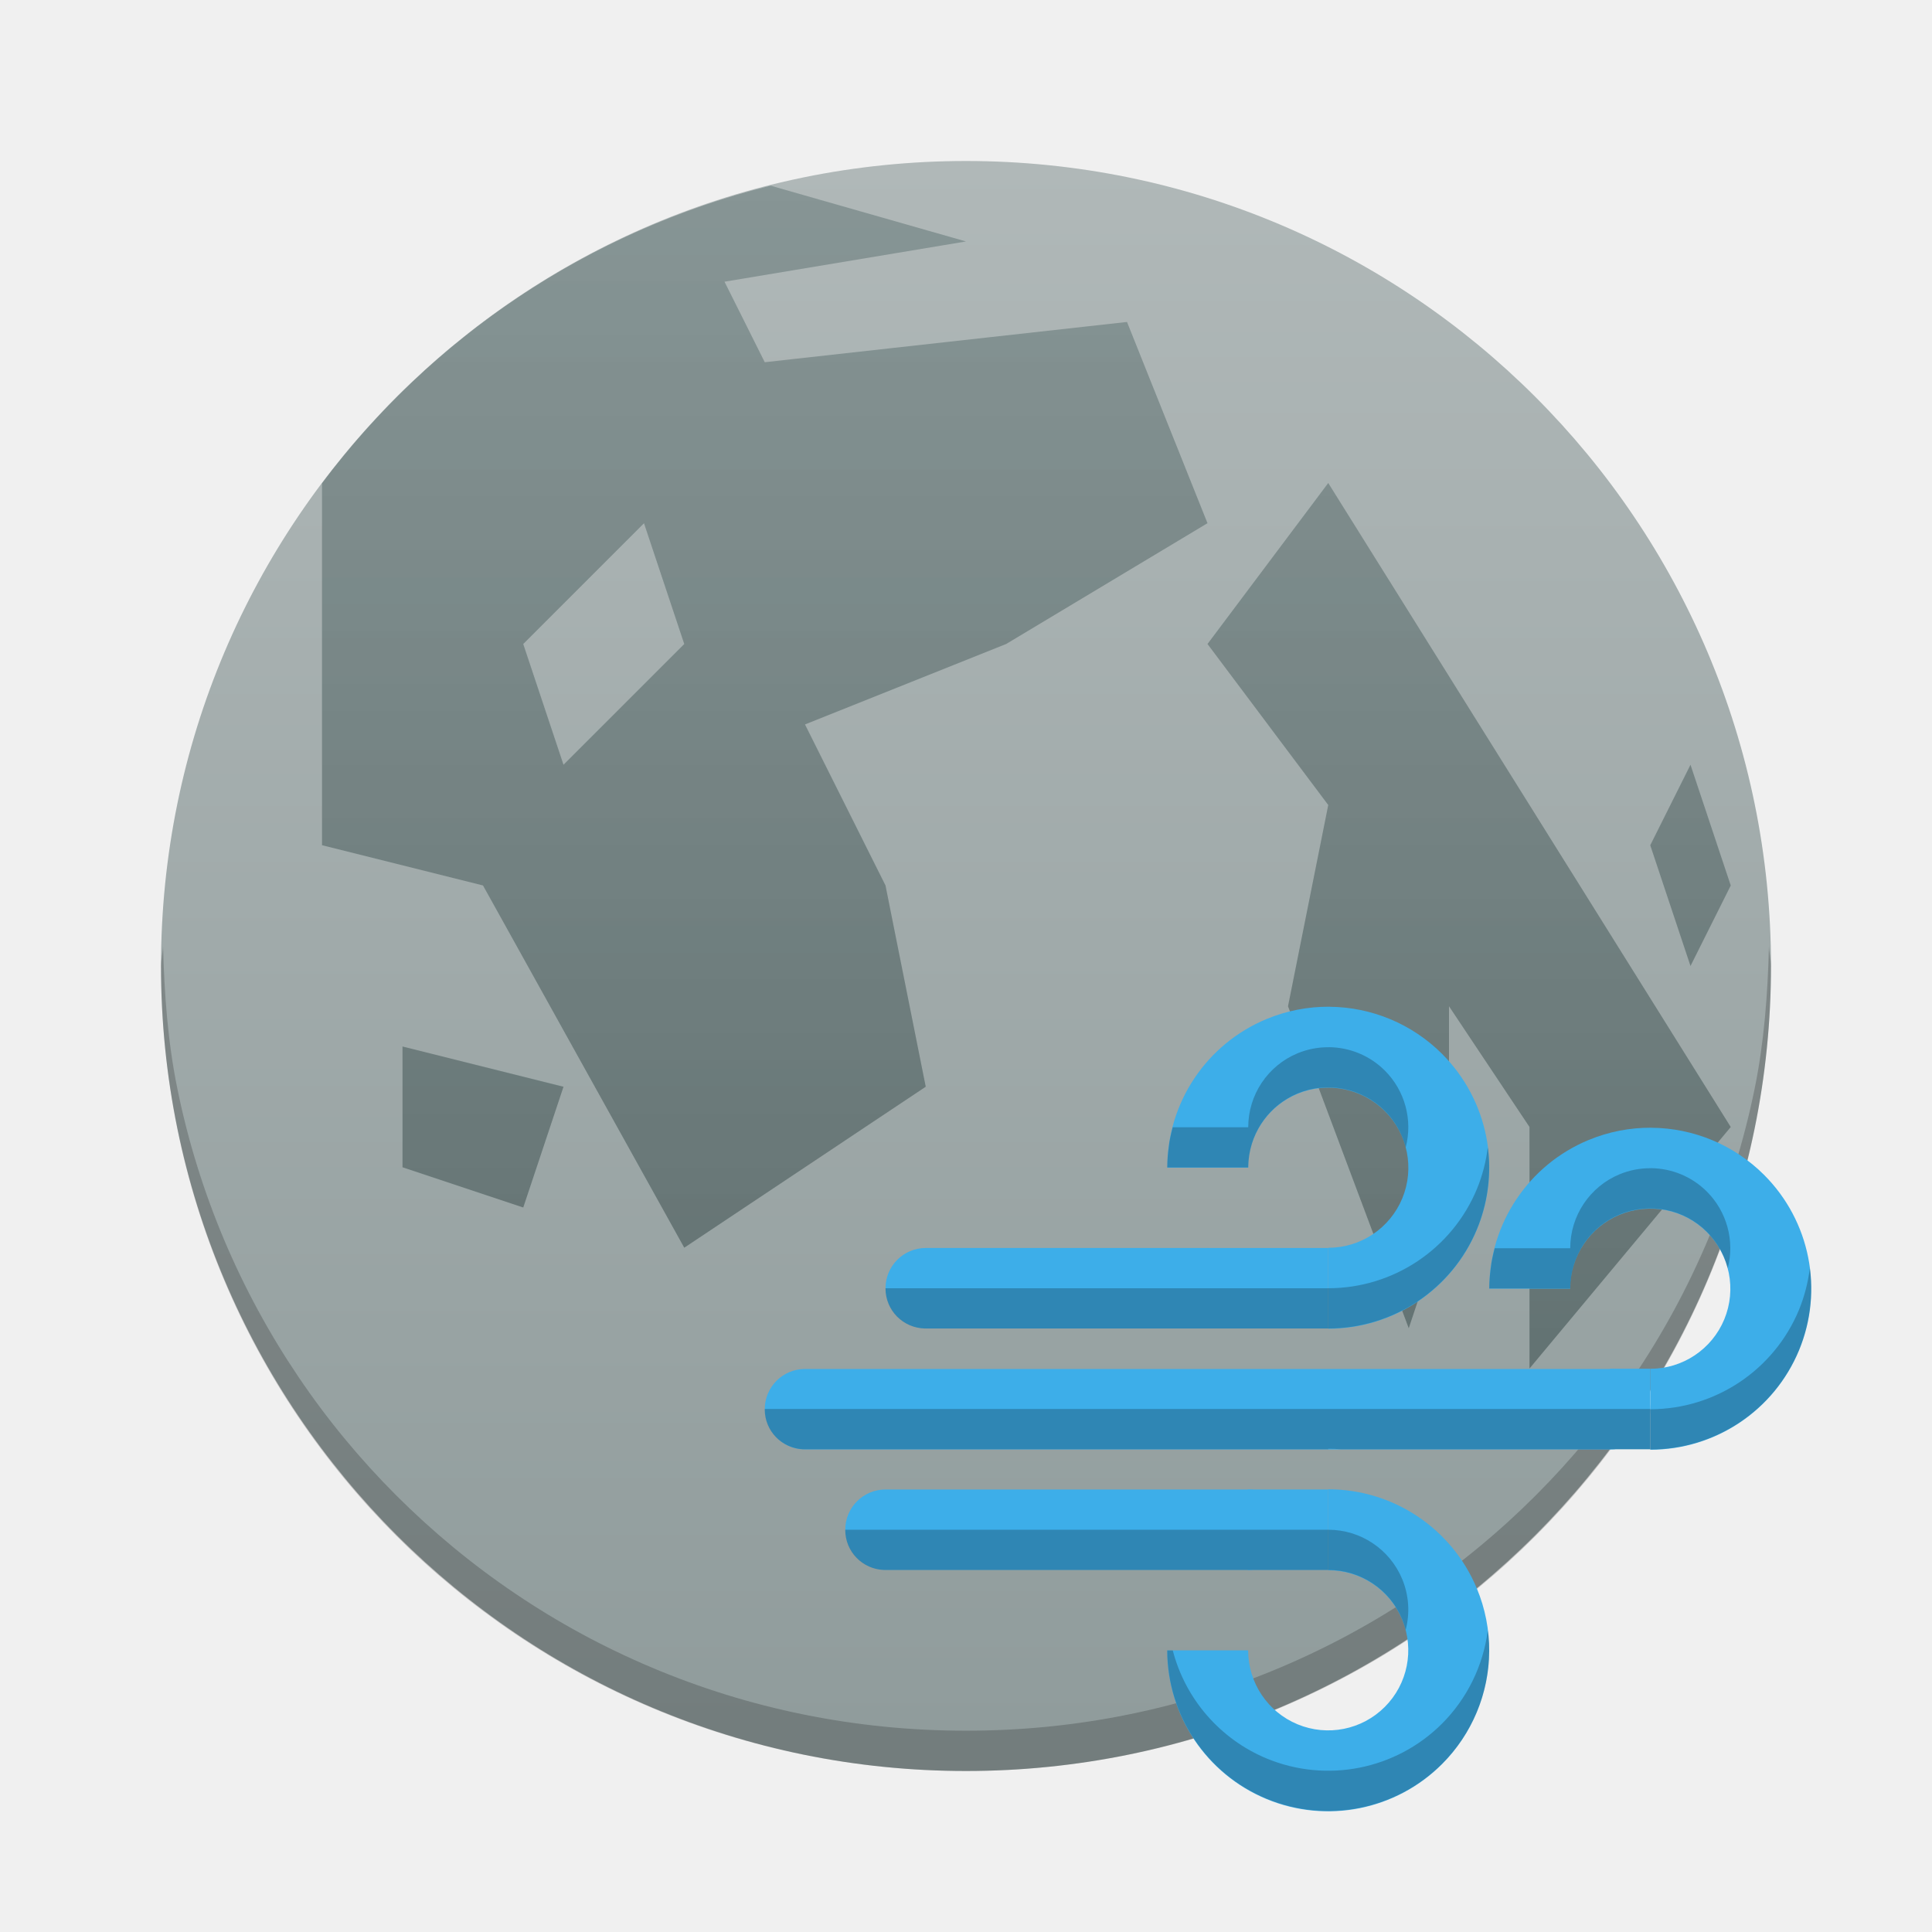
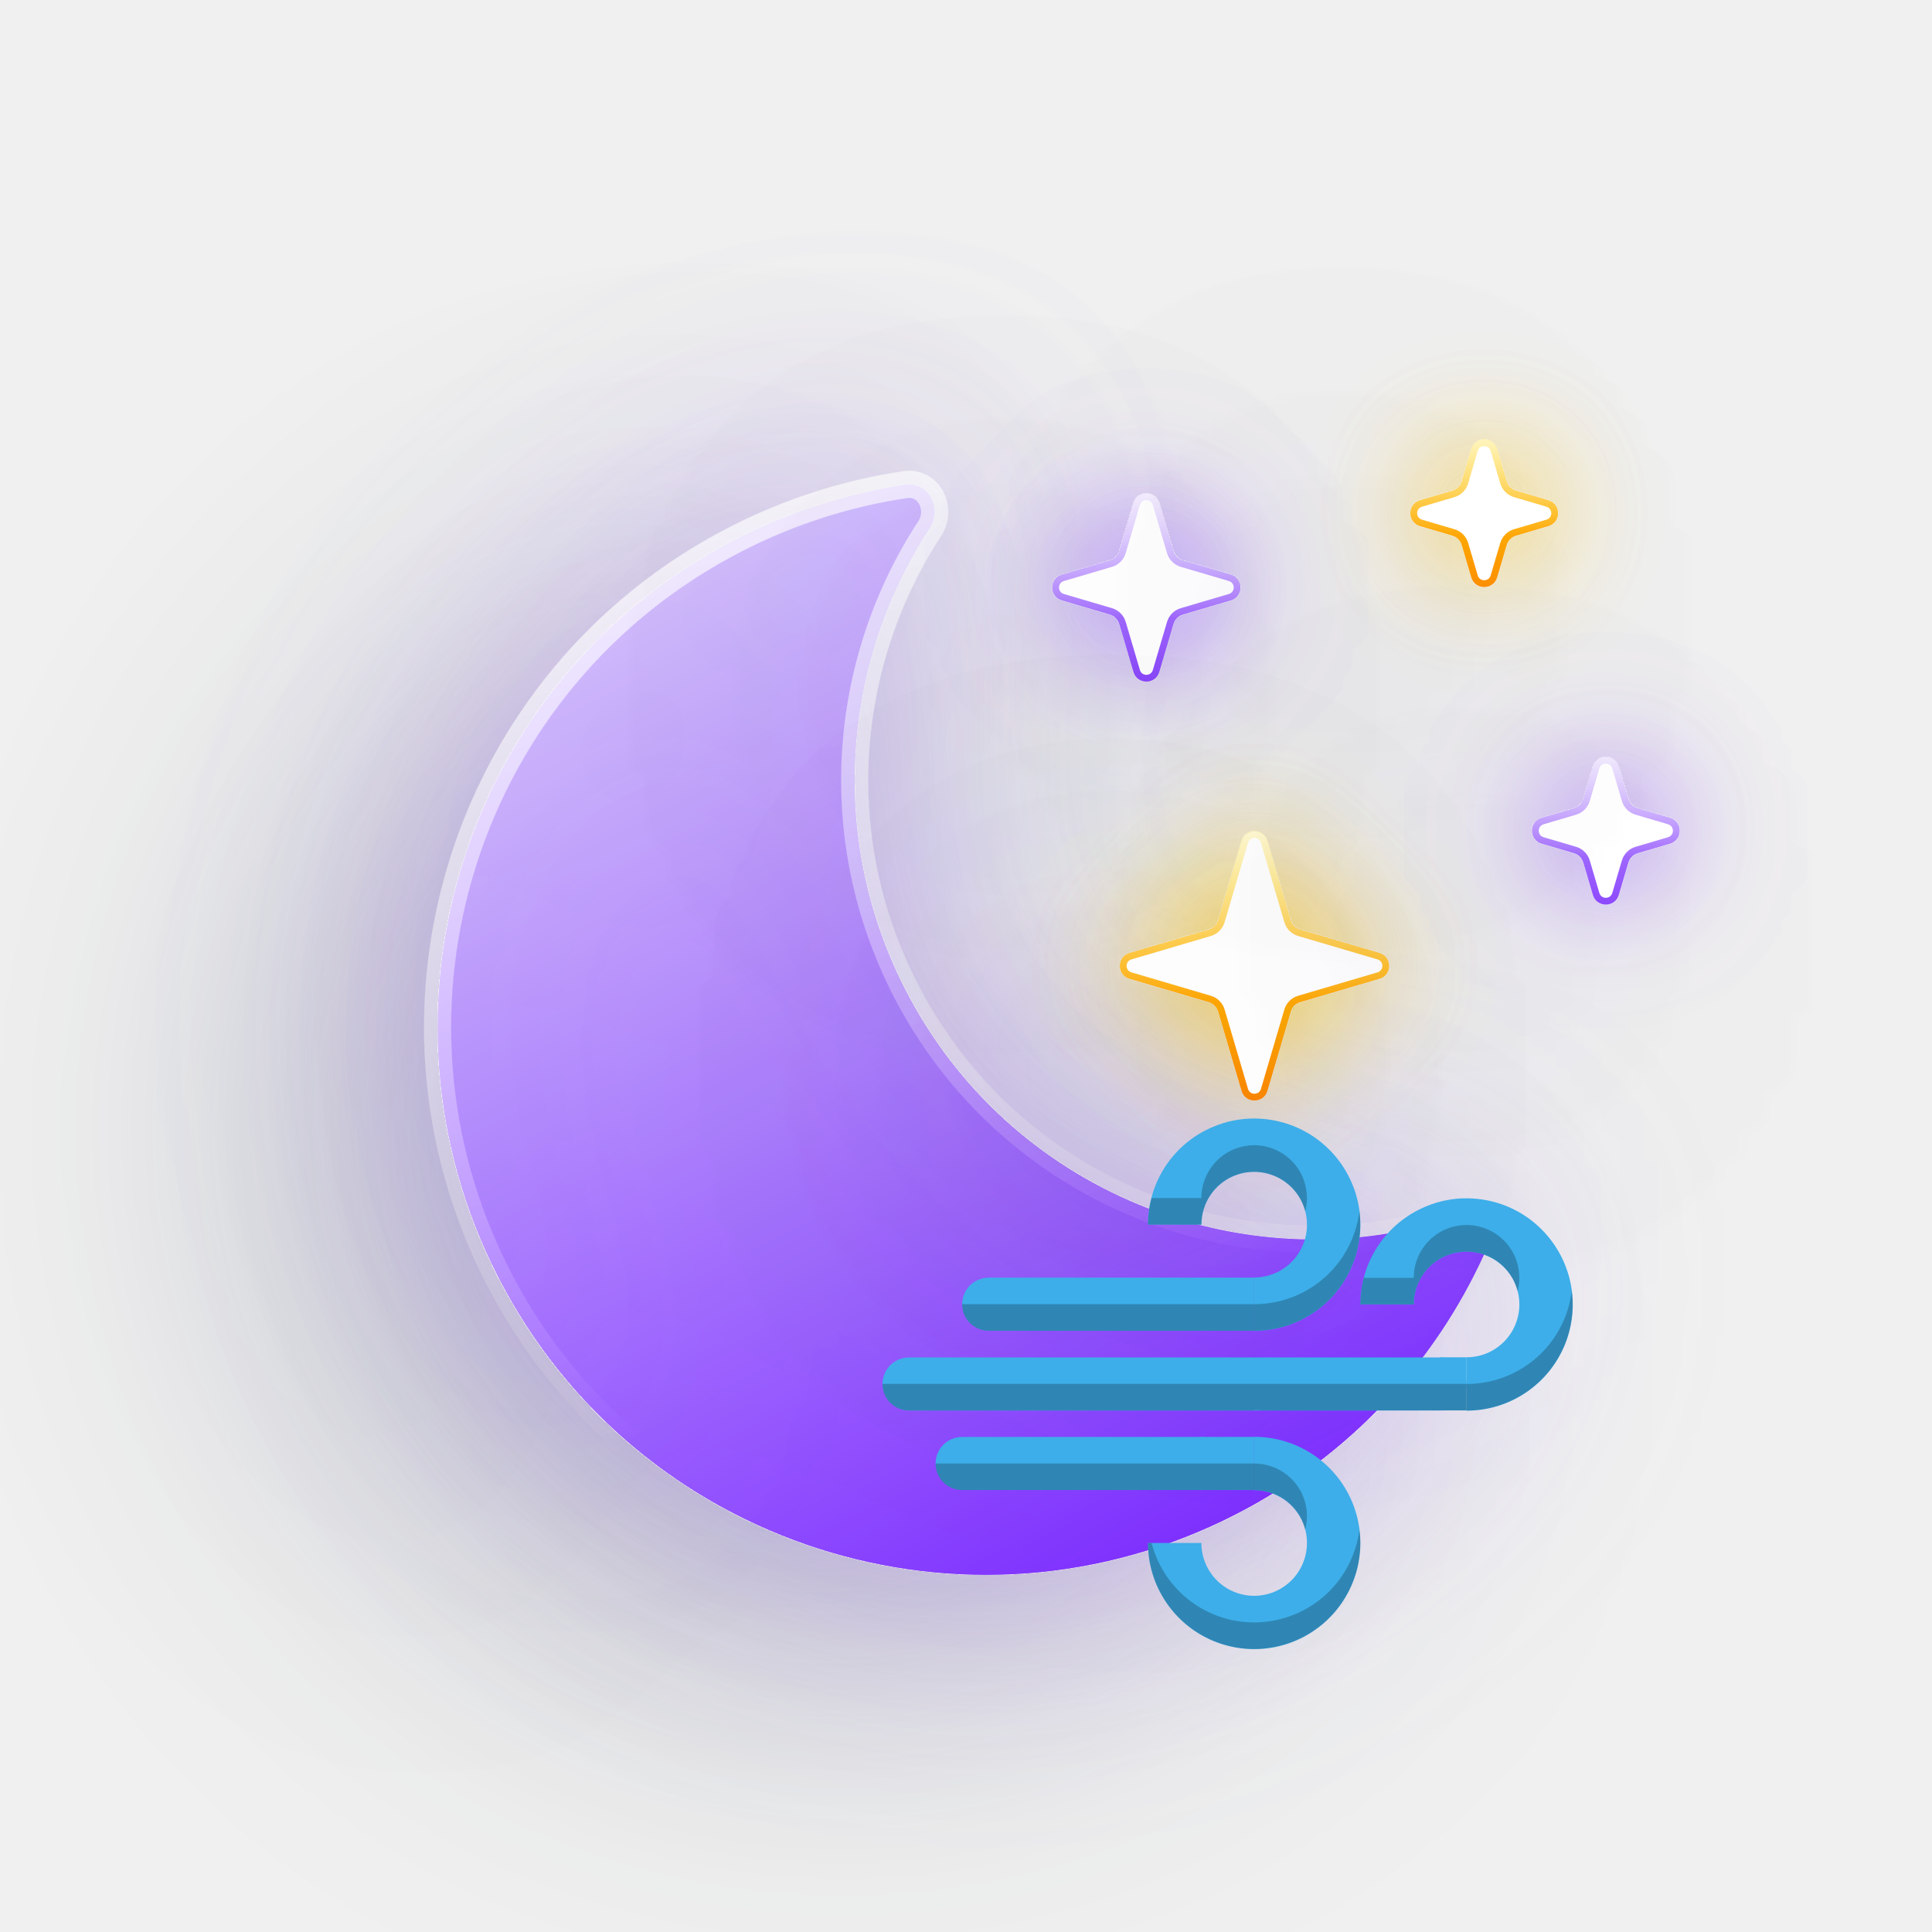
- <svg xmlns="http://www.w3.org/2000/svg" id="svg38" version="1.1" viewBox="0 0 48 48">
-   <defs id="defs20">
-     <linearGradient id="2-1" x2="0" y1="503.8" y2="542.8" gradientUnits="userSpaceOnUse">
-       <stop id="stop12" stop-color="#b0b8b8" offset="0" />
-       <stop id="stop14" stop-color="#909c9c" offset="1" />
-     </linearGradient>
-     <linearGradient id="3-3" x2="0" y1="4" y2="44" gradientUnits="userSpaceOnUse">
-       <stop id="stop7" stop-color="#6f8181" offset="0" />
-       <stop id="stop9-0" stop-color="#334545" offset="1" />
-     </linearGradient>
+ <svg xmlns="http://www.w3.org/2000/svg" width="32" height="32" version="1.1" id="svg1">
+   <defs id="defs1">
+     <style id="current-color-scheme" type="text/css">
+    .ColorScheme-Text { color:#dedede; } .ColorScheme-Highlight { color:#5294e2; }
+   </style>
+     <linearGradient id="paint0_linear_2_336" x1="511.961" y1="493.989" x2="586.152" y2="638.227" gradientUnits="userSpaceOnUse">
+       <stop offset="0" stop-color="#D6C2FF" id="stop31" />
+       <stop offset="1" stop-color="#7E2FFF" id="stop32" />
+     </linearGradient>
+     <filter id="filter0_dd_2_336" x="412.098" y="438.412" width="264.22" height="264.41" filterUnits="userSpaceOnUse" color-interpolation-filters="sRGB">
+       <feFlood flood-opacity="0" result="BackgroundImageFix" id="feFlood11" />
+       <feColorMatrix in="SourceAlpha" type="matrix" values="0 0 0 0 0 0 0 0 0 0 0 0 0 0 0 0 0 0 127 0" result="hardAlpha" id="feColorMatrix11" />
+       <feOffset dx="-21" dy="15" id="feOffset11" />
+       <feGaussianBlur stdDeviation="25" id="feGaussianBlur11" />
+       <feComposite in2="hardAlpha" operator="out" id="feComposite11" />
+       <feColorMatrix type="matrix" values="0 0 0 0 0.113 0 0 0 0 0.149 0 0 0 0 0.275 0 0 0 0.25 0" id="feColorMatrix12" />
+       <feBlend mode="normal" in2="BackgroundImageFix" result="effect1_dropShadow_2_336" id="feBlend12" />
+       <feColorMatrix in="SourceAlpha" type="matrix" values="0 0 0 0 0 0 0 0 0 0 0 0 0 0 0 0 0 0 127 0" result="hardAlpha" id="feColorMatrix13" />
+       <feOffset id="feOffset13" />
+       <feGaussianBlur stdDeviation="19" id="feGaussianBlur13" />
+       <feComposite in2="hardAlpha" operator="out" id="feComposite13" />
+       <feColorMatrix type="matrix" values="0 0 0 0 0.62 0 0 0 0 0.424 0 0 0 0 1 0 0 0 0.4 0" id="feColorMatrix14" />
+       <feBlend mode="normal" in2="effect1_dropShadow_2_336" result="effect2_dropShadow_2_336" id="feBlend14" />
+       <feBlend mode="normal" in="SourceGraphic" in2="effect2_dropShadow_2_336" result="shape" id="feBlend15" />
+     </filter>
+     <linearGradient id="paint1_linear_2_336" x1="520.038" y1="414.677" x2="566.183" y2="603.979" gradientUnits="userSpaceOnUse">
+       <stop stop-color="white" id="stop33" />
+       <stop offset="1" stop-color="white" stop-opacity="0" id="stop34" />
+     </linearGradient>
+     <mask id="path-1-inside-1_2_336" fill="#ffffff">
+       <path fill-rule="evenodd" clip-rule="evenodd" d="m 552.339,476.456 c 3.453,-0.512 5.514,3.562 3.604,6.484 -12.939,19.798 -15.162,45.796 -3.57,68.331 15.295,29.736 49.483,43.411 80.363,33.906 3.339,-1.028 6.685,2.084 5.234,5.263 -7.299,15.984 -19.821,29.722 -36.659,38.383 -39.83,20.488 -88.728,4.807 -109.215,-35.023 -20.488,-39.83 -4.807,-88.727 35.023,-109.215 8.135,-4.184 16.648,-6.86 25.22,-8.129 z" id="path1-5" />
+     </mask>
+     <filter id="filter5" x="412.098" y="438.412" width="264.22" height="264.41" filterUnits="userSpaceOnUse" color-interpolation-filters="sRGB">
+       <feFlood flood-opacity="0" result="BackgroundImageFix" id="feFlood1" />
+       <feColorMatrix in="SourceAlpha" type="matrix" values="0 0 0 0 0 0 0 0 0 0 0 0 0 0 0 0 0 0 127 0" result="hardAlpha" id="feColorMatrix1" />
+       <feOffset dx="-21" dy="15" id="feOffset1" />
+       <feGaussianBlur stdDeviation="25" id="feGaussianBlur1" />
+       <feComposite in2="hardAlpha" operator="out" id="feComposite1" />
+       <feColorMatrix type="matrix" values="0 0 0 0 0.113 0 0 0 0 0.149 0 0 0 0 0.275 0 0 0 0.25 0" id="feColorMatrix2" />
+       <feBlend mode="normal" in2="BackgroundImageFix" result="effect1_dropShadow_2_336" id="feBlend2" />
+       <feColorMatrix in="SourceAlpha" type="matrix" values="0 0 0 0 0 0 0 0 0 0 0 0 0 0 0 0 0 0 127 0" result="hardAlpha" id="feColorMatrix3" />
+       <feOffset id="feOffset3" />
+       <feGaussianBlur stdDeviation="19" id="feGaussianBlur3" />
+       <feComposite in2="hardAlpha" operator="out" id="feComposite3" />
+       <feColorMatrix type="matrix" values="0 0 0 0 0.62 0 0 0 0 0.424 0 0 0 0 1 0 0 0 0.4 0" id="feColorMatrix4" />
+       <feBlend mode="normal" in2="effect1_dropShadow_2_336" result="effect2_dropShadow_2_336" id="feBlend4" />
+       <feBlend mode="normal" in="SourceGraphic" in2="effect2_dropShadow_2_336" result="shape" id="feBlend5" />
+     </filter>
+     <linearGradient id="paint2_linear_2_336" x1="587.137" y1="473.016" x2="587.137" y2="511.016" gradientUnits="userSpaceOnUse">
+       <stop offset="0" stop-color="#D6C2FF" id="stop35" />
+       <stop offset="1" stop-color="#7E2FFF" id="stop36" />
+     </linearGradient>
+     <filter id="filter1_dd_2_336" x="503.073" y="442.753" width="127.855" height="127.855" filterUnits="userSpaceOnUse" color-interpolation-filters="sRGB">
+       <feFlood flood-opacity="0" result="BackgroundImageFix" id="feFlood15" />
+       <feColorMatrix in="SourceAlpha" type="matrix" values="0 0 0 0 0 0 0 0 0 0 0 0 0 0 0 0 0 0 127 0" result="hardAlpha" id="feColorMatrix15" />
+       <feOffset dx="-21" dy="15" id="feOffset15" />
+       <feGaussianBlur stdDeviation="25" id="feGaussianBlur15" />
+       <feComposite in2="hardAlpha" operator="out" id="feComposite15" />
+       <feColorMatrix type="matrix" values="0 0 0 0 0.113 0 0 0 0 0.149 0 0 0 0 0.275 0 0 0 0.25 0" id="feColorMatrix16" />
+       <feBlend mode="normal" in2="BackgroundImageFix" result="effect1_dropShadow_2_336" id="feBlend16" />
+       <feColorMatrix in="SourceAlpha" type="matrix" values="0 0 0 0 0 0 0 0 0 0 0 0 0 0 0 0 0 0 127 0" result="hardAlpha" id="feColorMatrix17" />
+       <feOffset id="feOffset17" />
+       <feGaussianBlur stdDeviation="9" id="feGaussianBlur17" />
+       <feComposite in2="hardAlpha" operator="out" id="feComposite17" />
+       <feColorMatrix type="matrix" values="0 0 0 0 0.608 0 0 0 0 0.392 0 0 0 0 1 0 0 0 0.56 0" id="feColorMatrix18" />
+       <feBlend mode="normal" in2="effect1_dropShadow_2_336" result="effect2_dropShadow_2_336" id="feBlend18" />
+       <feBlend mode="normal" in="SourceGraphic" in2="effect2_dropShadow_2_336" result="shape" id="feBlend19" />
+     </filter>
+     <linearGradient id="paint3_linear_2_336" x1="588" y1="472.681" x2="588" y2="496.181" gradientUnits="userSpaceOnUse">
+       <stop stop-color="white" id="stop37" />
+       <stop offset="1" stop-color="white" stop-opacity="0" id="stop38" />
+     </linearGradient>
+     <filter id="filter9" x="503.073" y="442.753" width="127.855" height="127.855" filterUnits="userSpaceOnUse" color-interpolation-filters="sRGB">
+       <feFlood flood-opacity="0" result="BackgroundImageFix" id="feFlood5" />
+       <feColorMatrix in="SourceAlpha" type="matrix" values="0 0 0 0 0 0 0 0 0 0 0 0 0 0 0 0 0 0 127 0" result="hardAlpha" id="feColorMatrix5" />
+       <feOffset dx="-21" dy="15" id="feOffset5" />
+       <feGaussianBlur stdDeviation="25" id="feGaussianBlur5" />
+       <feComposite in2="hardAlpha" operator="out" id="feComposite5" />
+       <feColorMatrix type="matrix" values="0 0 0 0 0.113 0 0 0 0 0.149 0 0 0 0 0.275 0 0 0 0.25 0" id="feColorMatrix6" />
+       <feBlend mode="normal" in2="BackgroundImageFix" result="effect1_dropShadow_2_336" id="feBlend6" />
+       <feColorMatrix in="SourceAlpha" type="matrix" values="0 0 0 0 0 0 0 0 0 0 0 0 0 0 0 0 0 0 127 0" result="hardAlpha" id="feColorMatrix7" />
+       <feOffset id="feOffset7" />
+       <feGaussianBlur stdDeviation="9" id="feGaussianBlur7" />
+       <feComposite in2="hardAlpha" operator="out" id="feComposite7" />
+       <feColorMatrix type="matrix" values="0 0 0 0 0.608 0 0 0 0 0.392 0 0 0 0 1 0 0 0 0.56 0" id="feColorMatrix8" />
+       <feBlend mode="normal" in2="effect1_dropShadow_2_336" result="effect2_dropShadow_2_336" id="feBlend8" />
+       <feBlend mode="normal" in="SourceGraphic" in2="effect2_dropShadow_2_336" result="shape" id="feBlend9" />
+     </filter>
+     <linearGradient id="paint4_linear_2_336" x1="604" y1="522.681" x2="604" y2="572.681" gradientUnits="userSpaceOnUse">
+       <stop stop-color="#FFE600" id="stop39" />
+       <stop offset="1" stop-color="#FF7A00" id="stop40" />
+     </linearGradient>
+     <filter id="filter2_dd_2_336" x="513.073" y="492.753" width="139.855" height="139.855" filterUnits="userSpaceOnUse" color-interpolation-filters="sRGB">
+       <feFlood flood-opacity="0" result="BackgroundImageFix" id="feFlood19" />
+       <feColorMatrix in="SourceAlpha" type="matrix" values="0 0 0 0 0 0 0 0 0 0 0 0 0 0 0 0 0 0 127 0" result="hardAlpha" id="feColorMatrix19" />
+       <feOffset dx="-21" dy="15" id="feOffset19" />
+       <feGaussianBlur stdDeviation="25" id="feGaussianBlur19" />
+       <feComposite in2="hardAlpha" operator="out" id="feComposite19" />
+       <feColorMatrix type="matrix" values="0 0 0 0 0.113 0 0 0 0 0.149 0 0 0 0 0.275 0 0 0 0.25 0" id="feColorMatrix20" />
+       <feBlend mode="normal" in2="BackgroundImageFix" result="effect1_dropShadow_2_336" id="feBlend20" />
+       <feColorMatrix in="SourceAlpha" type="matrix" values="0 0 0 0 0 0 0 0 0 0 0 0 0 0 0 0 0 0 127 0" result="hardAlpha" id="feColorMatrix21" />
+       <feOffset id="feOffset21" />
+       <feGaussianBlur stdDeviation="9" id="feGaussianBlur21" />
+       <feComposite in2="hardAlpha" operator="out" id="feComposite21" />
+       <feColorMatrix type="matrix" values="0 0 0 0 0.996 0 0 0 0 0.765 0 0 0 0 0.012 0 0 0 0.47 0" id="feColorMatrix22" />
+       <feBlend mode="normal" in2="effect1_dropShadow_2_336" result="effect2_dropShadow_2_336" id="feBlend22" />
+       <feBlend mode="normal" in="SourceGraphic" in2="effect2_dropShadow_2_336" result="shape" id="feBlend23" />
+     </filter>
+     <linearGradient id="paint5_linear_2_336" x1="604" y1="522.681" x2="604" y2="553.602" gradientUnits="userSpaceOnUse">
+       <stop stop-color="white" id="stop41" />
+       <stop offset="1" stop-color="white" stop-opacity="0" id="stop42" />
+     </linearGradient>
+     <filter id="filter25" x="513.073" y="492.753" width="139.855" height="139.855" filterUnits="userSpaceOnUse" color-interpolation-filters="sRGB">
+       <feFlood flood-opacity="0" result="BackgroundImageFix" id="feFlood9" />
+       <feColorMatrix in="SourceAlpha" type="matrix" values="0 0 0 0 0 0 0 0 0 0 0 0 0 0 0 0 0 0 127 0" result="hardAlpha" id="feColorMatrix9" />
+       <feOffset dx="-21" dy="15" id="feOffset9" />
+       <feGaussianBlur stdDeviation="25" id="feGaussianBlur9" />
+       <feComposite in2="hardAlpha" operator="out" id="feComposite9" />
+       <feColorMatrix type="matrix" values="0 0 0 0 0.113 0 0 0 0 0.149 0 0 0 0 0.275 0 0 0 0.25 0" id="feColorMatrix10" />
+       <feBlend mode="normal" in2="BackgroundImageFix" result="effect1_dropShadow_2_336" id="feBlend10" />
+       <feColorMatrix in="SourceAlpha" type="matrix" values="0 0 0 0 0 0 0 0 0 0 0 0 0 0 0 0 0 0 127 0" result="hardAlpha" id="feColorMatrix23" />
+       <feOffset id="feOffset23" />
+       <feGaussianBlur stdDeviation="9" id="feGaussianBlur23" />
+       <feComposite in2="hardAlpha" operator="out" id="feComposite23" />
+       <feColorMatrix type="matrix" values="0 0 0 0 0.996 0 0 0 0 0.765 0 0 0 0 0.012 0 0 0 0.47 0" id="feColorMatrix24" />
+       <feBlend mode="normal" in2="effect1_dropShadow_2_336" result="effect2_dropShadow_2_336" id="feBlend24" />
+       <feBlend mode="normal" in="SourceGraphic" in2="effect2_dropShadow_2_336" result="shape" id="feBlend25" />
+     </filter>
+     <linearGradient id="paint6_linear_2_336" x1="655.273" y1="511.963" x2="655.273" y2="543.963" gradientUnits="userSpaceOnUse">
+       <stop offset="0" stop-color="#D6C2FF" id="stop43" />
+       <stop offset="1" stop-color="#7E2FFF" id="stop44" />
+     </linearGradient>
+     <filter id="filter3_dd_2_336" x="574.073" y="481.753" width="121.855" height="121.855" filterUnits="userSpaceOnUse" color-interpolation-filters="sRGB">
+       <feFlood flood-opacity="0" result="BackgroundImageFix" id="feFlood23" />
+       <feColorMatrix in="SourceAlpha" type="matrix" values="0 0 0 0 0 0 0 0 0 0 0 0 0 0 0 0 0 0 127 0" result="hardAlpha" id="feColorMatrix25" />
+       <feOffset dx="-21" dy="15" id="feOffset25" />
+       <feGaussianBlur stdDeviation="25" id="feGaussianBlur25" />
+       <feComposite in2="hardAlpha" operator="out" id="feComposite25" />
+       <feColorMatrix type="matrix" values="0 0 0 0 0.113 0 0 0 0 0.149 0 0 0 0 0.275 0 0 0 0.25 0" id="feColorMatrix26" />
+       <feBlend mode="normal" in2="BackgroundImageFix" result="effect1_dropShadow_2_336" id="feBlend26" />
+       <feColorMatrix in="SourceAlpha" type="matrix" values="0 0 0 0 0 0 0 0 0 0 0 0 0 0 0 0 0 0 127 0" result="hardAlpha" id="feColorMatrix27" />
+       <feOffset id="feOffset27" />
+       <feGaussianBlur stdDeviation="9" id="feGaussianBlur27" />
+       <feComposite in2="hardAlpha" operator="out" id="feComposite27" />
+       <feColorMatrix type="matrix" values="0 0 0 0 0.608 0 0 0 0 0.392 0 0 0 0 1 0 0 0 0.56 0" id="feColorMatrix28" />
+       <feBlend mode="normal" in2="effect1_dropShadow_2_336" result="effect2_dropShadow_2_336" id="feBlend28" />
+       <feBlend mode="normal" in="SourceGraphic" in2="effect2_dropShadow_2_336" result="shape" id="feBlend27" />
+     </filter>
+     <linearGradient id="paint7_linear_2_336" x1="656" y1="511.681" x2="656" y2="531.47" gradientUnits="userSpaceOnUse">
+       <stop stop-color="white" id="stop45" />
+       <stop offset="1" stop-color="white" stop-opacity="0" id="stop46" />
+     </linearGradient>
+     <filter id="filter33" x="574.073" y="481.753" width="121.855" height="121.855" filterUnits="userSpaceOnUse" color-interpolation-filters="sRGB">
+       <feFlood flood-opacity="0" result="BackgroundImageFix" id="feFlood28" />
+       <feColorMatrix in="SourceAlpha" type="matrix" values="0 0 0 0 0 0 0 0 0 0 0 0 0 0 0 0 0 0 127 0" result="hardAlpha" id="feColorMatrix29" />
+       <feOffset dx="-21" dy="15" id="feOffset29" />
+       <feGaussianBlur stdDeviation="25" id="feGaussianBlur29" />
+       <feComposite in2="hardAlpha" operator="out" id="feComposite29" />
+       <feColorMatrix type="matrix" values="0 0 0 0 0.113 0 0 0 0 0.149 0 0 0 0 0.275 0 0 0 0.25 0" id="feColorMatrix30" />
+       <feBlend mode="normal" in2="BackgroundImageFix" result="effect1_dropShadow_2_336" id="feBlend30" />
+       <feColorMatrix in="SourceAlpha" type="matrix" values="0 0 0 0 0 0 0 0 0 0 0 0 0 0 0 0 0 0 127 0" result="hardAlpha" id="feColorMatrix31" />
+       <feOffset id="feOffset31" />
+       <feGaussianBlur stdDeviation="9" id="feGaussianBlur31" />
+       <feComposite in2="hardAlpha" operator="out" id="feComposite31" />
+       <feColorMatrix type="matrix" values="0 0 0 0 0.608 0 0 0 0 0.392 0 0 0 0 1 0 0 0 0.56 0" id="feColorMatrix32" />
+       <feBlend mode="normal" in2="effect1_dropShadow_2_336" result="effect2_dropShadow_2_336" id="feBlend32" />
+       <feBlend mode="normal" in="SourceGraphic" in2="effect2_dropShadow_2_336" result="shape" id="feBlend33" />
+     </filter>
+     <linearGradient id="paint8_linear_2_336" x1="638" y1="464.681" x2="638" y2="496.681" gradientUnits="userSpaceOnUse">
+       <stop stop-color="#FFE600" id="stop47" />
+       <stop offset="1" stop-color="#FF7A00" id="stop48" />
+     </linearGradient>
+     <filter id="filter4_dd_2_336" x="556.073" y="434.753" width="121.855" height="121.855" filterUnits="userSpaceOnUse" color-interpolation-filters="sRGB">
+       <feFlood flood-opacity="0" result="BackgroundImageFix" id="feFlood27" />
+       <feColorMatrix in="SourceAlpha" type="matrix" values="0 0 0 0 0 0 0 0 0 0 0 0 0 0 0 0 0 0 127 0" result="hardAlpha" id="feColorMatrix33" />
+       <feOffset dx="-21" dy="15" id="feOffset33" />
+       <feGaussianBlur stdDeviation="25" id="feGaussianBlur33" />
+       <feComposite in2="hardAlpha" operator="out" id="feComposite33" />
+       <feColorMatrix type="matrix" values="0 0 0 0 0.113 0 0 0 0 0.149 0 0 0 0 0.275 0 0 0 0.25 0" id="feColorMatrix34" />
+       <feBlend mode="normal" in2="BackgroundImageFix" result="effect1_dropShadow_2_336" id="feBlend34" />
+       <feColorMatrix in="SourceAlpha" type="matrix" values="0 0 0 0 0 0 0 0 0 0 0 0 0 0 0 0 0 0 127 0" result="hardAlpha" id="feColorMatrix35" />
+       <feOffset id="feOffset35" />
+       <feGaussianBlur stdDeviation="9" id="feGaussianBlur35" />
+       <feComposite in2="hardAlpha" operator="out" id="feComposite35" />
+       <feColorMatrix type="matrix" values="0 0 0 0 0.996 0 0 0 0 0.765 0 0 0 0 0.012 0 0 0 0.47 0" id="feColorMatrix36" />
+       <feBlend mode="normal" in2="effect1_dropShadow_2_336" result="effect2_dropShadow_2_336" id="feBlend36" />
+       <feBlend mode="normal" in="SourceGraphic" in2="effect2_dropShadow_2_336" result="shape" id="feBlend31" />
+     </filter>
+     <linearGradient id="paint9_linear_2_336" x1="638" y1="464.681" x2="638" y2="484.47" gradientUnits="userSpaceOnUse">
+       <stop stop-color="white" id="stop49" />
+       <stop offset="1" stop-color="white" stop-opacity="0" id="stop50" />
+     </linearGradient>
+     <filter id="filter41" x="556.073" y="434.753" width="121.855" height="121.855" filterUnits="userSpaceOnUse" color-interpolation-filters="sRGB">
+       <feFlood flood-opacity="0" result="BackgroundImageFix" id="feFlood36" />
+       <feColorMatrix in="SourceAlpha" type="matrix" values="0 0 0 0 0 0 0 0 0 0 0 0 0 0 0 0 0 0 127 0" result="hardAlpha" id="feColorMatrix37" />
+       <feOffset dx="-21" dy="15" id="feOffset37" />
+       <feGaussianBlur stdDeviation="25" id="feGaussianBlur37" />
+       <feComposite in2="hardAlpha" operator="out" id="feComposite37" />
+       <feColorMatrix type="matrix" values="0 0 0 0 0.113 0 0 0 0 0.149 0 0 0 0 0.275 0 0 0 0.25 0" id="feColorMatrix38" />
+       <feBlend mode="normal" in2="BackgroundImageFix" result="effect1_dropShadow_2_336" id="feBlend38" />
+       <feColorMatrix in="SourceAlpha" type="matrix" values="0 0 0 0 0 0 0 0 0 0 0 0 0 0 0 0 0 0 127 0" result="hardAlpha" id="feColorMatrix39" />
+       <feOffset id="feOffset39" />
+       <feGaussianBlur stdDeviation="9" id="feGaussianBlur39" />
+       <feComposite in2="hardAlpha" operator="out" id="feComposite39" />
+       <feColorMatrix type="matrix" values="0 0 0 0 0.996 0 0 0 0 0.765 0 0 0 0 0.012 0 0 0 0.47 0" id="feColorMatrix40" />
+       <feBlend mode="normal" in2="effect1_dropShadow_2_336" result="effect2_dropShadow_2_336" id="feBlend40" />
+       <feBlend mode="normal" in="SourceGraphic" in2="effect2_dropShadow_2_336" result="shape" id="feBlend41" />
+     </filter>
  </defs>
-   <g id="layer2">
-     <g id="g26" transform="translate(-384.57 -499.8)">
-       <rect id="rect18" x="388.57" y="503.8" width="40" height="40" rx="20" ry="20" fill="url(#2-1)" />
-       <g id="g24" transform="translate(384.57 499.8)">
-         <path id="path20" d="m4.051 23.5c-0.004 0.17-0.051 0.329-0.051 0.5 0 11.08 8.92 20 20 20s20-8.92 20-20c0-0.171-0.047-0.33-0.051-0.5-0.03 1.206-0.121 2.398-0.354 3.541-0.266 1.304-0.657 2.561-1.162 3.758s-1.122 2.335-1.84 3.398c-0.717 1.064-1.536 2.053-2.439 2.957-0.904 0.904-1.893 1.722-2.957 2.439-1.064 0.717-2.201 1.335-3.398 1.84s-2.454 0.897-3.758 1.162c-1.304 0.266-2.656 0.404-4.041 0.404s-2.737-0.139-4.041-0.404-2.561-0.657-3.758-1.162c-0.599-0.252-1.183-0.533-1.75-0.84s-1.117-0.641-1.648-1c-1.064-0.717-2.053-1.536-2.957-2.439-0.904-0.904-1.722-1.893-2.439-2.957-0.717-1.064-1.335-2.201-1.84-3.398-0.505-1.197-0.897-2.454-1.162-3.758-0.233-1.143-0.323-2.335-0.354-3.541z" opacity=".2" />
-         <path id="path22" d="m19.145 4.613c-4.531 1.124-8.434 3.777-11.145 7.394v8.992l4 1 5 9 6-4-1-5-2-4 5-2 5-3-2-5-9 1-1-2 6-1zm13.855 7.387-3 4 3 4-1 5 3 8 1-3v-5l2 3v6l5-6zm-17 1 1 3-3 3-1-3zm26 6-1 2 1 3 1-2zm-32 7v3l3 1 1-3z" fill="url(#3-3)" opacity=".614" />
-       </g>
-     </g>
+   <g id="g50" transform="matrix(0.111912,0,0,0.1119115,-46.81673,-45.29386)">
+     <path fill-rule="evenodd" clip-rule="evenodd" d="m 552.339,476.456 c 3.453,-0.512 5.514,3.562 3.604,6.484 -12.939,19.798 -15.162,45.796 -3.57,68.331 15.295,29.736 49.483,43.411 80.363,33.906 3.339,-1.028 6.685,2.084 5.234,5.263 -7.299,15.984 -19.821,29.722 -36.659,38.383 -39.83,20.488 -88.728,4.807 -109.215,-35.023 -20.488,-39.83 -4.807,-88.727 35.023,-109.215 8.135,-4.184 16.648,-6.86 25.22,-8.129 z" id="path2" style="fill:url(#paint0_linear_2_336);filter:url(#filter0_dd_2_336)" />
+     <path d="m 637.97,590.44 -1.82,-0.831 z m -85.631,-113.984 0.293,1.978 z m 1.812,73.901 c -11.249,-21.87 -9.095,-47.102 3.466,-66.322 l -3.348,-2.189 c -13.316,20.376 -15.609,47.14 -3.675,70.34 z m 77.997,32.908 c -29.97,9.225 -63.153,-4.05 -77.997,-32.908 l -3.557,1.829 c 15.746,30.612 50.94,44.687 82.73,34.902 z m 4.002,6.344 c -7.118,15.59 -19.329,28.987 -35.754,37.436 l 1.83,3.557 c 17.251,-8.874 30.085,-22.954 37.563,-39.332 z m -35.754,37.436 c -38.848,19.982 -86.539,4.688 -106.522,-34.16 l -3.557,1.83 c 20.993,40.812 71.096,56.88 111.909,35.887 z m -106.522,-34.16 c -19.982,-38.848 -4.688,-86.539 34.16,-106.521 l -1.83,-3.557 c -40.812,20.992 -56.879,71.095 -35.887,111.908 z m 34.16,-106.521 c 7.937,-4.083 16.24,-6.692 24.598,-7.93 l -0.586,-3.957 c -8.786,1.301 -17.509,4.044 -25.842,8.33 z m 105.29,100.724 c 0.923,-0.284 1.844,0.003 2.428,0.574 0.554,0.541 0.726,1.228 0.398,1.947 l 3.639,1.661 c 1.123,-2.459 0.348,-4.917 -1.243,-6.47 -1.56,-1.524 -3.982,-2.279 -6.398,-1.535 z M 557.617,484.035 c 1.382,-2.115 1.328,-4.65 0.298,-6.57 -1.051,-1.958 -3.196,-3.384 -5.869,-2.988 l 0.586,3.957 c 0.78,-0.115 1.392,0.24 1.758,0.922 0.386,0.719 0.407,1.682 -0.121,2.49 z" id="path3" style="fill:url(#paint1_linear_2_336);filter:url(#filter0_dd_2_336)" />
+     <path d="m 586.082,479.188 c 0.563,-1.913 3.273,-1.913 3.836,0 l 2.1,7.122 c 0.192,0.651 0.702,1.161 1.353,1.353 l 7.122,2.1 c 1.913,0.563 1.913,3.272 0,3.836 l -7.122,2.1 c -0.651,0.192 -1.161,0.701 -1.353,1.353 l -2.1,7.122 c -0.563,1.912 -3.273,1.912 -3.836,0 l -2.1,-7.122 c -0.192,-0.652 -0.702,-1.161 -1.353,-1.353 l -7.122,-2.1 c -1.913,-0.564 -1.913,-3.273 0,-3.836 l 7.122,-2.1 c 0.651,-0.192 1.161,-0.702 1.353,-1.353 z" fill="url(#paint2_linear_2_336)" id="path4" style="fill:url(#paint2_linear_2_336);filter:url(#filter1_dd_2_336)" />
+     <path d="m 587.041,479.471 c 0.282,-0.957 1.636,-0.957 1.918,0 l 2.1,7.122 c 0.288,0.977 1.052,1.741 2.029,2.029 l 7.122,2.1 c 0.956,0.282 0.956,1.636 0,1.918 l -7.122,2.1 c -0.977,0.288 -1.741,1.052 -2.029,2.029 l -2.1,7.122 c -0.282,0.956 -1.636,0.956 -1.918,0 l -2.1,-7.122 c -0.288,-0.977 -1.052,-1.741 -2.029,-2.029 l -7.122,-2.1 c -0.956,-0.282 -0.956,-1.636 0,-1.918 l 7.122,-2.1 c 0.977,-0.288 1.741,-1.052 2.029,-2.029 z" stroke-width="2" id="path5" style="fill:#ffffff;fill-opacity:1;stroke:url(#paint3_linear_2_336);filter:url(#filter1_dd_2_336)" />
+     <path d="m 602.082,529.188 c 0.563,-1.913 3.273,-1.913 3.836,0 l 3.466,11.756 c 0.192,0.651 0.702,1.161 1.353,1.353 l 11.756,3.466 c 1.913,0.563 1.913,3.272 0,3.836 l -11.756,3.466 c -0.651,0.192 -1.161,0.702 -1.353,1.353 l -3.466,11.756 c -0.563,1.912 -3.273,1.912 -3.836,0 l -3.466,-11.756 c -0.192,-0.651 -0.702,-1.161 -1.353,-1.353 l -11.756,-3.466 c -1.913,-0.564 -1.913,-3.273 0,-3.836 l 11.756,-3.466 c 0.651,-0.192 1.161,-0.702 1.353,-1.353 z" fill="url(#paint4_linear_2_336)" id="path6" style="fill:url(#paint4_linear_2_336);filter:url(#filter2_dd_2_336)" />
+     <path d="m 603.041,529.471 c 0.282,-0.957 1.636,-0.957 1.918,0 l 3.466,11.756 c 0.288,0.977 1.052,1.741 2.029,2.029 l 11.756,3.466 c 0.956,0.282 0.956,1.636 0,1.918 l -11.756,3.466 c -0.977,0.288 -1.741,1.052 -2.029,2.029 l -3.466,11.756 c -0.282,0.956 -1.636,0.956 -1.918,0 l -3.466,-11.756 c -0.288,-0.977 -1.052,-1.741 -2.029,-2.029 L 585.79,548.64 c -0.956,-0.282 -0.956,-1.636 0,-1.918 l 11.756,-3.466 c 0.977,-0.288 1.741,-1.052 2.029,-2.029 z" stroke-width="2" id="path7" style="fill:#ffffff;fill-opacity:1;stroke:url(#paint5_linear_2_336);filter:url(#filter2_dd_2_336)" />
+     <path d="m 654.082,518.188 c 0.563,-1.913 3.273,-1.913 3.836,0 l 1.417,4.805 c 0.192,0.651 0.701,1.161 1.353,1.353 l 4.805,1.417 c 1.913,0.563 1.913,3.272 0,3.836 l -4.805,1.417 c -0.652,0.192 -1.161,0.701 -1.353,1.353 l -1.417,4.805 c -0.563,1.912 -3.273,1.912 -3.836,0 l -1.417,-4.805 c -0.192,-0.652 -0.701,-1.161 -1.353,-1.353 l -4.805,-1.417 c -1.913,-0.564 -1.913,-3.273 0,-3.836 l 4.805,-1.417 c 0.652,-0.192 1.161,-0.702 1.353,-1.353 z" fill="url(#paint6_linear_2_336)" id="path8" style="fill:url(#paint6_linear_2_336);filter:url(#filter3_dd_2_336)" />
+     <path d="m 655.041,518.471 c 0.282,-0.957 1.636,-0.957 1.918,0 l 1.417,4.805 c 0.288,0.977 1.052,1.741 2.029,2.029 l 4.805,1.417 c 0.956,0.282 0.956,1.636 0,1.918 l -4.805,1.417 c -0.977,0.288 -1.741,1.052 -2.029,2.029 l -1.417,4.805 c -0.282,0.956 -1.636,0.956 -1.918,0 l -1.417,-4.805 c -0.288,-0.977 -1.052,-1.741 -2.029,-2.029 l -4.805,-1.417 c -0.956,-0.282 -0.956,-1.636 0,-1.918 l 4.805,-1.417 -0.283,-0.959 0.283,0.959 c 0.977,-0.288 1.741,-1.052 2.029,-2.029 z" stroke-width="2" id="path9" style="fill:#ffffff;fill-opacity:1;stroke:url(#paint7_linear_2_336);filter:url(#filter3_dd_2_336)" />
+     <path d="m 636.082,471.188 c 0.563,-1.913 3.273,-1.913 3.836,0 l 1.417,4.805 c 0.192,0.651 0.701,1.161 1.353,1.353 l 4.805,1.417 c 1.913,0.563 1.913,3.272 0,3.836 l -4.805,1.417 c -0.652,0.192 -1.161,0.701 -1.353,1.353 l -1.417,4.805 c -0.563,1.912 -3.273,1.912 -3.836,0 l -1.417,-4.805 c -0.192,-0.652 -0.701,-1.161 -1.353,-1.353 l -4.805,-1.417 c -1.913,-0.564 -1.913,-3.273 0,-3.836 l 4.805,-1.417 c 0.652,-0.192 1.161,-0.702 1.353,-1.353 z" fill="url(#paint8_linear_2_336)" id="path10" style="fill:url(#paint8_linear_2_336);filter:url(#filter4_dd_2_336)" />
+     <path d="m 637.041,471.471 c 0.282,-0.957 1.636,-0.957 1.918,0 l 1.417,4.805 c 0.288,0.977 1.052,1.741 2.029,2.029 l 4.805,1.417 c 0.956,0.282 0.956,1.636 0,1.918 l -4.805,1.417 c -0.977,0.288 -1.741,1.052 -2.029,2.029 l -1.417,4.805 c -0.282,0.956 -1.636,0.956 -1.918,0 l -1.417,-4.805 c -0.288,-0.977 -1.052,-1.741 -2.029,-2.029 l -4.805,-1.417 c -0.956,-0.282 -0.956,-1.636 0,-1.918 l 4.805,-1.417 -0.283,-0.959 0.283,0.959 c 0.977,-0.288 1.741,-1.052 2.029,-2.029 z" stroke-width="2" id="path11" style="fill:#ffffff;fill-opacity:1;stroke:url(#paint9_linear_2_336);filter:url(#filter4_dd_2_336)" />
  </g>
-   <g id="layer1" stroke-width="0">
-     <g id="g1002-3" transform="translate(1 .011774)" fill="#3daee9">
-       <rect id="rect870-6" x="18" y="34" width="22" height="2" ry="1" style="paint-order:normal" />
-       <path id="path872-3-75" d="m40.029 28.006a4 4 0 0 0-1.56 0.305 4 4 0 0 0-2.469 3.695h2.012a1.989 1.989 0 0 1 1.227-1.838 1.989 1.989 0 0 1 2.168 0.432 1.989 1.989 0 0 1 0.432 2.168 1.989 1.989 0 0 1-1.838 1.227v2.012a4 4 0 0 0 3.695-2.469 4 4 0 0 0-0.867-4.359 4 4 0 0 0-2.799-1.172z" style="paint-order:normal" />
-       <path id="path872-3-3-5" d="m35.999 41.018a4 4 0 0 0-0.305-1.56 4 4 0 0 0-3.695-2.469v2.012a1.989 1.989 0 0 1 1.838 1.227 1.989 1.989 0 0 1-0.432 2.168 1.989 1.989 0 0 1-2.168 0.432 1.989 1.989 0 0 1-1.227-1.838h-2.012a4 4 0 0 0 2.469 3.695 4 4 0 0 0 4.359-0.867 4 4 0 0 0 1.172-2.799z" style="paint-order:normal" />
-       <path id="path872-3-7-2" d="m32.029 25a4 4 0 0 0-1.56 0.305 4 4 0 0 0-2.469 3.695h2.012a1.989 1.989 0 0 1 1.227-1.838 1.989 1.989 0 0 1 2.168 0.432 1.989 1.989 0 0 1 0.432 2.168 1.989 1.989 0 0 1-1.838 1.227v2.012a4 4 0 0 0 3.695-2.469 4 4 0 0 0-0.867-4.359 4 4 0 0 0-2.799-1.172z" style="paint-order:normal" />
-       <rect id="rect890" x="39" y="33.994" width="1" height="2" ry="0" style="paint-order:normal" />
-       <rect id="rect870-6-1" x="21" y="30.994" width="9" height="2" ry="1" style="paint-order:normal" />
-       <rect id="rect890-2" x="29" y="30.994" width="3" height="2" ry="0" style="paint-order:normal" />
-       <rect id="rect870-6-7" x="20" y="36.994" width="11" height="2" ry="1" style="paint-order:normal" />
-       <rect id="rect890-0" x="30" y="36.994" width="2" height="2" ry="0" style="paint-order:normal" />
-     </g>
-     <path id="rect870-6-3" d="m33.014 26.018a1.989 1.989 0 0 0-0.775 0.15 1.989 1.989 0 0 0-1.227 1.838h-1.877a4 4 0 0 0-0.029 0.119 4 4 0 0 0-0.051 0.242 4 4 0 0 0-0.02 0.154 4 4 0 0 0-0.025 0.236 4 4 0 0 0-0.01 0.248h2.012a1.989 1.989 0 0 1 0.01-0.188 1.989 1.989 0 0 1 1.217-1.65 1.989 1.989 0 0 1 2.168 0.432 1.989 1.989 0 0 1 0.518 0.906 1.989 1.989 0 0 0-0.518-1.906 1.989 1.989 0 0 0-1.393-0.582zm3.949 2.49a4 4 0 0 1-0.268 1.029 4 4 0 0 1-3.695 2.469h-10.998c-1.2e-5 0.002-2e-3 0.004-2e-3 0.006 0 0.544 0.431 0.978 0.971 0.994h10.029a4 4 0 0 0 3.695-2.469 4 4 0 0 0 0.279-1.959 4 4 0 0 0 0-0.004 4 4 0 0 0-0.012-0.066zm4.051 0.516a1.989 1.989 0 0 0-0.775 0.15 1.989 1.989 0 0 0-1.227 1.838h-1.877a4 4 0 0 0-0.029 0.119 4 4 0 0 0-0.051 0.242 4 4 0 0 0-0.02 0.156 4 4 0 0 0-0.025 0.234 4 4 0 0 0-0.01 0.248h2.012a1.989 1.989 0 0 1 0.01-0.188 1.989 1.989 0 0 1 1.217-1.65 1.989 1.989 0 0 1 2.168 0.432 1.989 1.989 0 0 1 0.518 0.906 1.989 1.989 0 0 0-0.518-1.906 1.989 1.989 0 0 0-1.393-0.582zm3.949 2.49a4 4 0 0 1-0.268 1.029 4 4 0 0 1-3.695 2.469v-0.006h-21.998c-4.7e-5 0.004-2e-3 0.008-2e-3 0.012 0 0.533 0.416 0.957 0.941 0.988h13.059v-0.012a4 4 0 0 1 0.313 0.012h7.688v0.006a4 4 0 0 0 3.695-2.469 4 4 0 0 0 0.279-1.959 4 4 0 0 0 0-0.004 4 4 0 0 0-0.012-0.066zm-23.963 6.492c-1.1e-5 2e-3 0 0.004 0 0.006 0 0.544 0.431 0.978 0.971 0.994h11.029a1.989 1.989 0 0 1 1.838 1.227 1.989 1.989 0 0 1 0.086 0.262 1.989 1.989 0 0 0-0.086-1.262 1.989 1.989 0 0 0-1.838-1.227h-11.998c0 1.33e-4 -2e-3 -1.33e-4 -2e-3 0zm15.963 2.504a4 4 0 0 1-1.135 2.312 4 4 0 0 1-4.359 0.867 4 4 0 0 1-2.332-2.684h-0.137a4 4 0 0 0 2.469 3.684 4 4 0 0 0 4.359-0.867 4 4 0 0 0 1.01-1.701 4 4 0 0 0 0.092-0.379 4 4 0 0 0 2e-3 -0.012 4 4 0 0 0 0.053-0.383 4 4 0 0 0 0.014-0.312 4 4 0 0 0-0.018-0.4 4 4 0 0 0-0.018-0.125z" fill-opacity=".227" style="paint-order:normal" />
+   <g id="g1" transform="matrix(0.4396942,0,0,0.4396942,16.51659,17.32612)">
+     <path id="path1" d="M -3.32,11.729 H 16.68 c 0.557,0 1,0.448 1,1 0,0.552 -0.443,1 -1,1 H -3.32 c -0.552,0 -1,-0.448 -1,-1 0,-0.552 0.448,-1 1,-1 z" style="fill:#3daee9;fill-opacity:1;fill-rule:nonzero;stroke:none;stroke-width:1.333" />
+     <path id="path2-5" d="m 17.71,5.735 c -0.536,-0.005 -1.067,0.099 -1.561,0.307 -1.496,0.62 -2.469,2.079 -2.469,3.693 h 2.016 c -0.005,-0.803 0.479,-1.532 1.224,-1.839 0.744,-0.307 1.599,-0.136 2.167,0.432 0.572,0.568 0.739,1.428 0.432,2.167 -0.308,0.745 -1.032,1.229 -1.839,1.229 v 2.011 c 1.62,0 3.079,-0.975 3.697,-2.469 0.62,-1.495 0.276,-3.213 -0.869,-4.359 -0.74,-0.745 -1.745,-1.161 -2.797,-1.172 z" style="fill:#3daee9;fill-opacity:1;fill-rule:nonzero;stroke:none;stroke-width:1.333" />
+     <path id="path3-3" d="m 13.68,18.745 c 0.005,-0.532 -0.099,-1.063 -0.303,-1.557 -0.619,-1.495 -2.077,-2.469 -3.697,-2.469 v 2.011 c 0.807,0 1.531,0.484 1.839,1.229 0.307,0.74 0.135,1.599 -0.432,2.167 -0.568,0.568 -1.423,0.74 -2.167,0.432 -0.745,-0.307 -1.229,-1.036 -1.229,-1.839 H 5.68 c 0,1.615 0.973,3.073 2.469,3.693 1.495,0.62 3.213,0.281 4.359,-0.865 0.745,-0.744 1.167,-1.749 1.172,-2.801 z" style="fill:#3daee9;fill-opacity:1;fill-rule:nonzero;stroke:none;stroke-width:1.333" />
+     <path id="path4-5" d="m 9.71,2.729 c -0.536,-0.005 -1.067,0.099 -1.561,0.307 C 6.653,3.651 5.68,5.109 5.68,6.729 h 2.016 c -0.005,-0.803 0.479,-1.531 1.224,-1.839 0.744,-0.307 1.599,-0.135 2.167,0.432 0.572,0.568 0.739,1.428 0.432,2.167 -0.308,0.745 -1.032,1.229 -1.839,1.229 V 10.729 c 1.62,0 3.079,-0.973 3.697,-2.469 0.62,-1.495 0.276,-3.213 -0.869,-4.359 -0.74,-0.745 -1.745,-1.161 -2.797,-1.172 z" style="fill:#3daee9;fill-opacity:1;fill-rule:nonzero;stroke:none;stroke-width:1.333" />
+     <path id="path5-6" d="m 16.68,11.724 h 1 v 2 h -1 z" style="fill:#3daee9;fill-opacity:1;fill-rule:nonzero;stroke:none;stroke-width:1.333" />
+     <path id="path6-2" d="M -0.32,8.724 H 6.68 c 0.557,0 1,0.448 1,1 0,0.552 -0.443,1 -1,1 h -7 c -0.552,0 -1,-0.448 -1,-1 0,-0.552 0.448,-1 1,-1 z" style="fill:#3daee9;fill-opacity:1;fill-rule:nonzero;stroke:none;stroke-width:1.333" />
+     <path id="path7-9" d="M 6.68,8.724 H 9.68 V 10.724 H 6.68 Z" style="fill:#3daee9;fill-opacity:1;fill-rule:nonzero;stroke:none;stroke-width:1.333" />
+     <path id="path8-1" d="m -1.32,14.724 h 9 c 0.557,0 1,0.448 1,1 0,0.552 -0.443,1 -1,1 h -9 c -0.552,0 -1,-0.448 -1,-1 0,-0.552 0.448,-1 1,-1 z" style="fill:#3daee9;fill-opacity:1;fill-rule:nonzero;stroke:none;stroke-width:1.333" />
+     <path id="path9-2" d="m 7.68,14.724 h 2 v 2 h -2 z" style="fill:#3daee9;fill-opacity:1;fill-rule:nonzero;stroke:none;stroke-width:1.333" />
+     <path id="path10-7" d="m 9.696,3.735 c -0.267,0 -0.532,0.052 -0.776,0.151 -0.745,0.308 -1.229,1.037 -1.229,1.839 H 5.816 c -0.011,0.041 -0.021,0.079 -0.032,0.12 -0.016,0.079 -0.036,0.161 -0.052,0.24 -0.005,0.052 -0.011,0.104 -0.016,0.156 -0.009,0.077 -0.02,0.156 -0.025,0.235 -0.005,0.083 -0.011,0.167 -0.011,0.249 h 2.011 c 0,-0.063 0.005,-0.125 0.011,-0.188 0.067,-0.733 0.536,-1.369 1.219,-1.651 0.739,-0.307 1.599,-0.135 2.167,0.432 0.249,0.251 0.427,0.563 0.515,0.907 0.177,-0.683 -0.015,-1.407 -0.515,-1.907 C 10.716,3.948 10.216,3.74 9.696,3.735 Z m 3.948,2.489 c -0.043,0.355 -0.136,0.703 -0.271,1.032 -0.615,1.495 -2.073,2.468 -3.693,2.468 H -1.32 c 0,0 0,0.005 0,0.005 0,0.541 0.432,0.979 0.969,0.995 H 9.68 c 1.62,0 3.079,-0.973 3.693,-2.468 0.26,-0.62 0.353,-1.292 0.28,-1.959 0,0 0,-0.005 0,-0.005 -0.004,-0.021 -0.004,-0.041 -0.009,-0.068 z m 4.052,0.516 c -0.267,0 -0.532,0.052 -0.776,0.151 -0.745,0.308 -1.229,1.036 -1.229,1.839 h -1.875 c -0.011,0.041 -0.021,0.079 -0.032,0.12 -0.016,0.077 -0.036,0.161 -0.052,0.24 -0.005,0.052 -0.011,0.104 -0.016,0.156 -0.009,0.077 -0.02,0.156 -0.025,0.233 -0.005,0.084 -0.011,0.168 -0.011,0.251 h 2.011 c 0,-0.063 0.005,-0.125 0.011,-0.188 0.067,-0.733 0.536,-1.369 1.219,-1.651 0.739,-0.307 1.599,-0.135 2.167,0.432 0.249,0.251 0.427,0.563 0.515,0.907 0.177,-0.683 -0.015,-1.407 -0.515,-1.907 C 18.716,6.953 18.216,6.745 17.696,6.74 Z m 3.948,2.489 c -0.043,0.355 -0.136,0.703 -0.271,1.031 -0.615,1.496 -2.073,2.469 -3.693,2.469 v -0.005 H -4.32 c 0,0.005 0,0.005 0,0.011 0,0.536 0.416,0.959 0.943,0.989 h 13.057 v -0.011 c 0.104,0 0.208,0 0.312,0.011 h 7.688 v 0.005 c 1.62,0 3.079,-0.973 3.697,-2.469 0.256,-0.619 0.349,-1.291 0.276,-1.957 0,0 0,-0.005 0,-0.005 -0.004,-0.021 -0.004,-0.041 -0.009,-0.068 z M -2.32,15.724 c 0,0 0,0.005 0,0.005 0,0.541 0.432,0.979 0.969,0.995 H 9.68 c 0.803,0 1.531,0.484 1.839,1.224 0.031,0.088 0.063,0.177 0.083,0.265 0.109,-0.421 0.084,-0.864 -0.083,-1.265 -0.308,-0.74 -1.036,-1.224 -1.839,-1.224 z m 15.964,2.505 c -0.115,0.875 -0.511,1.688 -1.136,2.312 -1.145,1.141 -2.864,1.485 -4.359,0.865 -1.157,-0.48 -2.016,-1.475 -2.333,-2.683 h -0.136 c 0.005,1.615 0.979,3.068 2.469,3.683 1.495,0.62 3.213,0.276 4.359,-0.865 0.475,-0.473 0.823,-1.063 1.011,-1.703 0.036,-0.125 0.068,-0.249 0.093,-0.38 0,0 0,-0.005 0,-0.011 0.021,-0.125 0.041,-0.255 0.052,-0.38 0.011,-0.104 0.016,-0.208 0.016,-0.312 0,-0.136 -0.005,-0.272 -0.021,-0.401 -0.005,-0.041 -0.009,-0.084 -0.015,-0.125 z" style="fill:#000000;fill-opacity:0.227;fill-rule:nonzero;stroke:none;stroke-width:1.333" />
  </g>
</svg>
